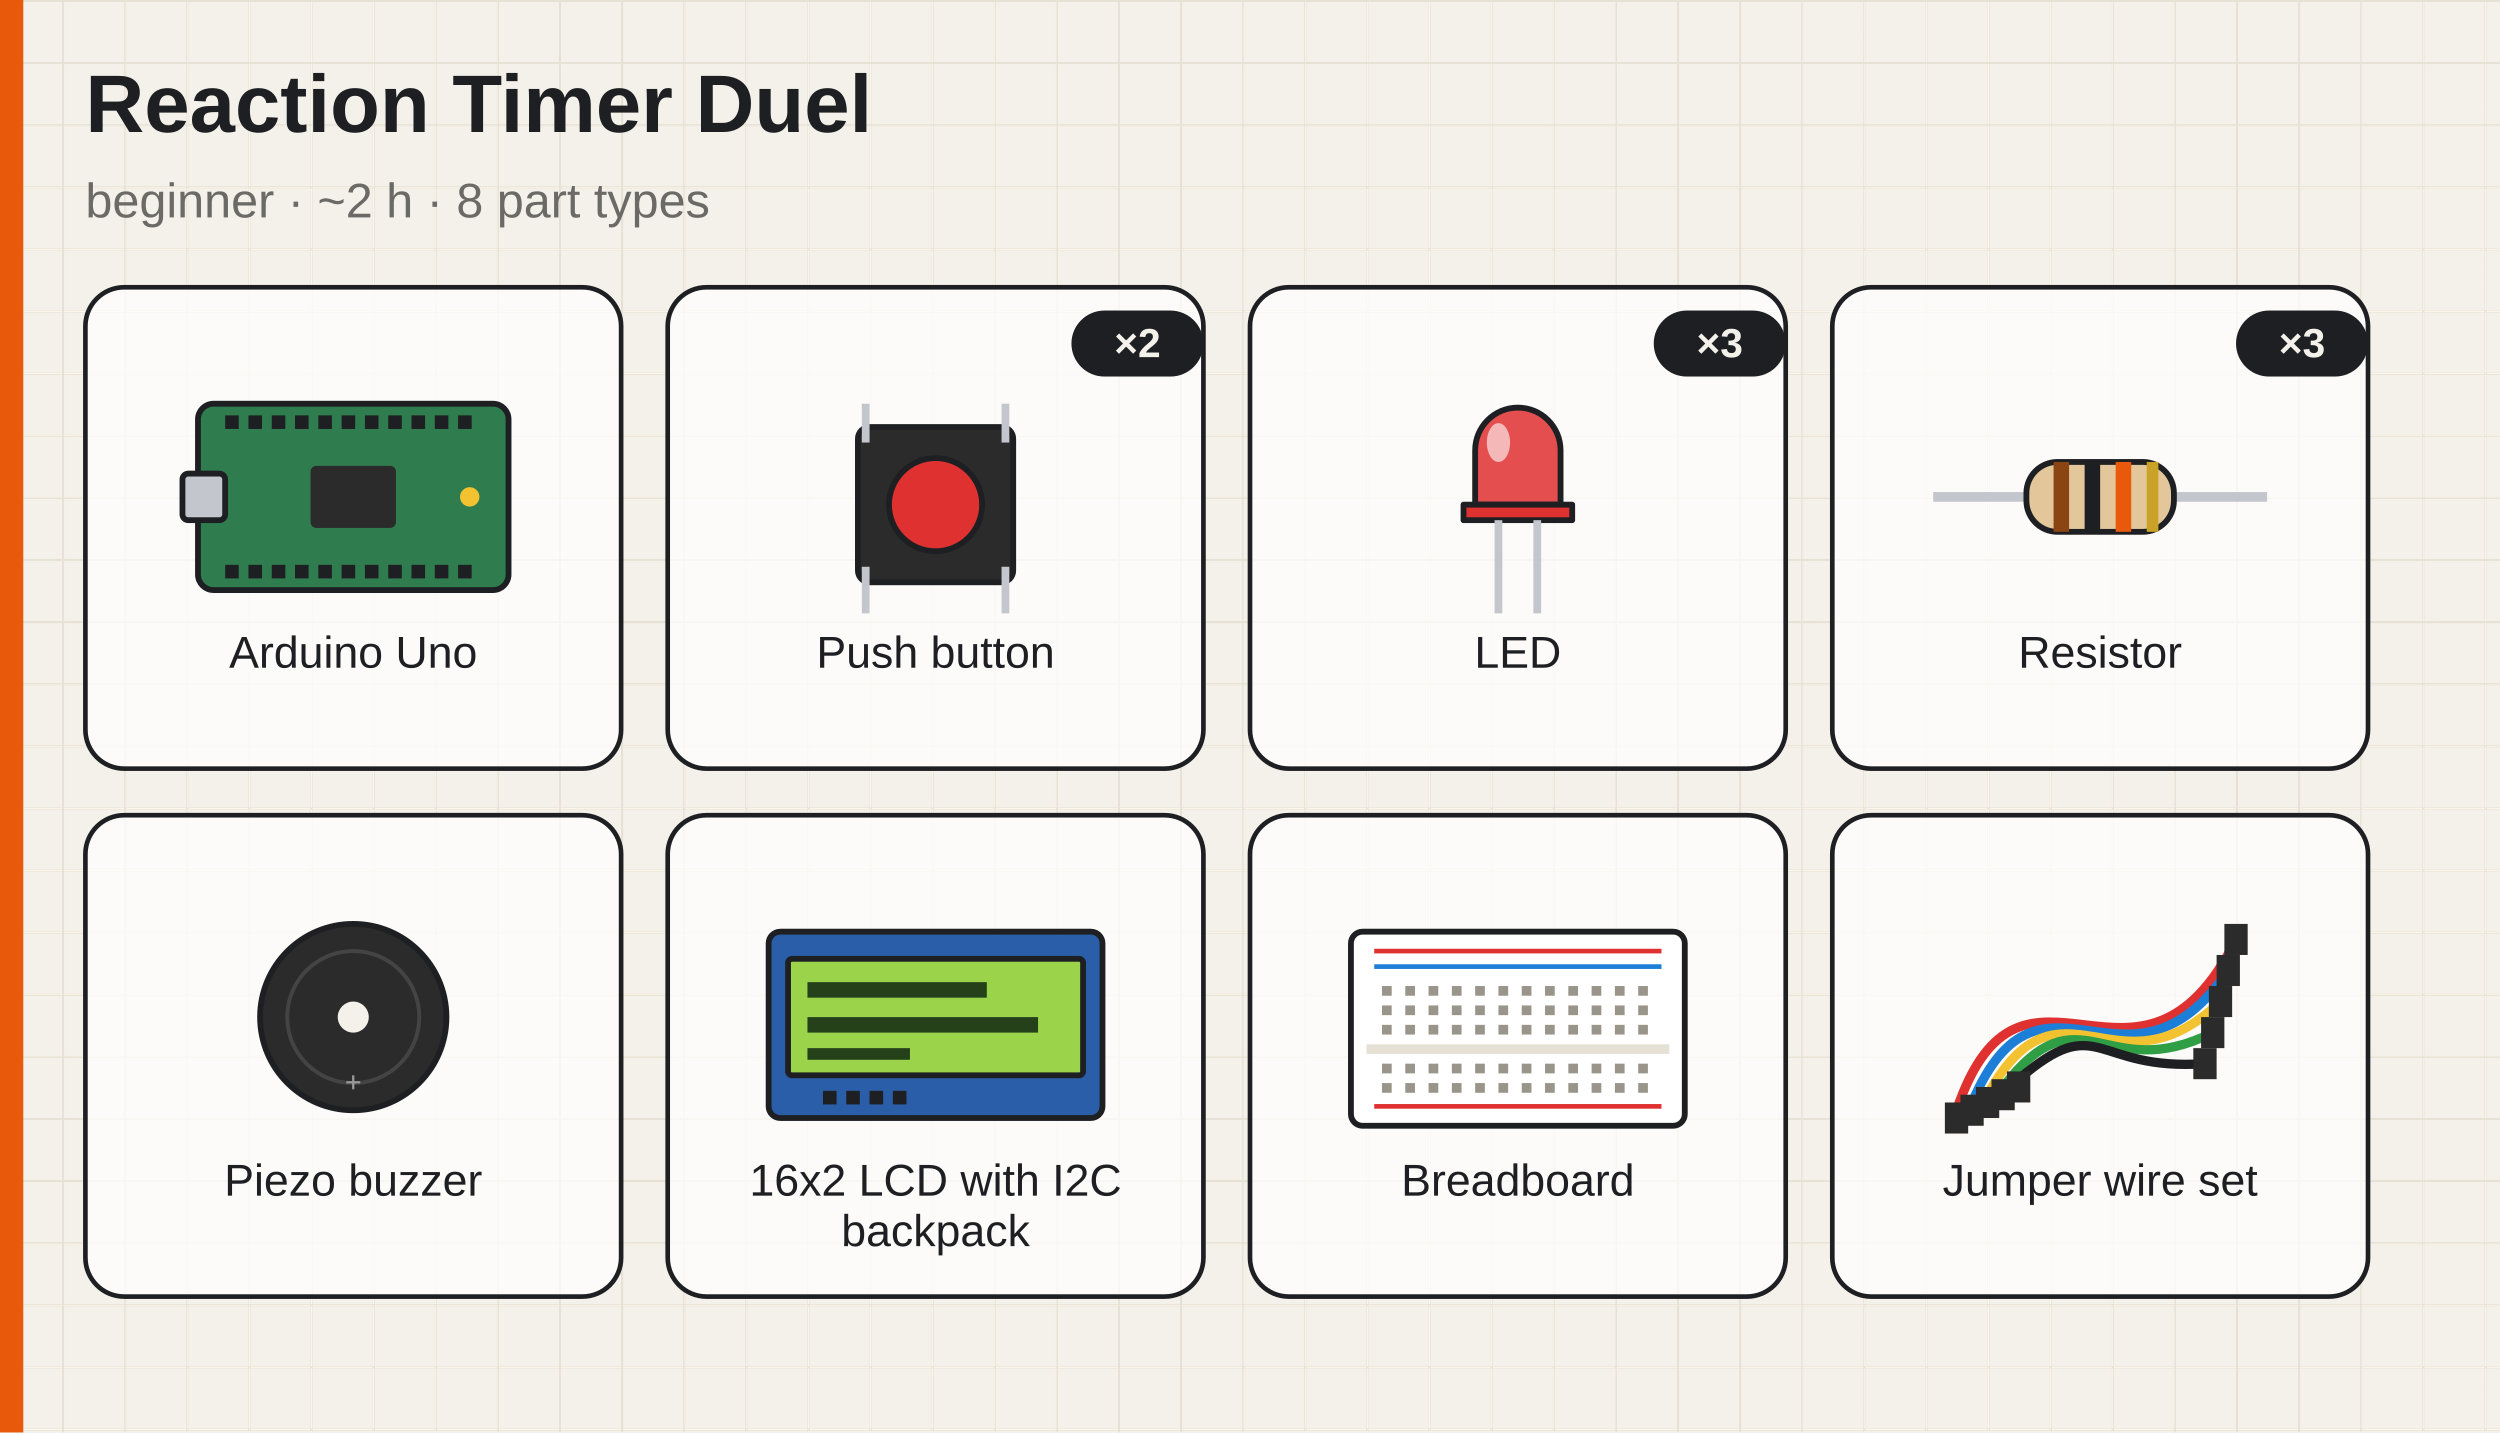
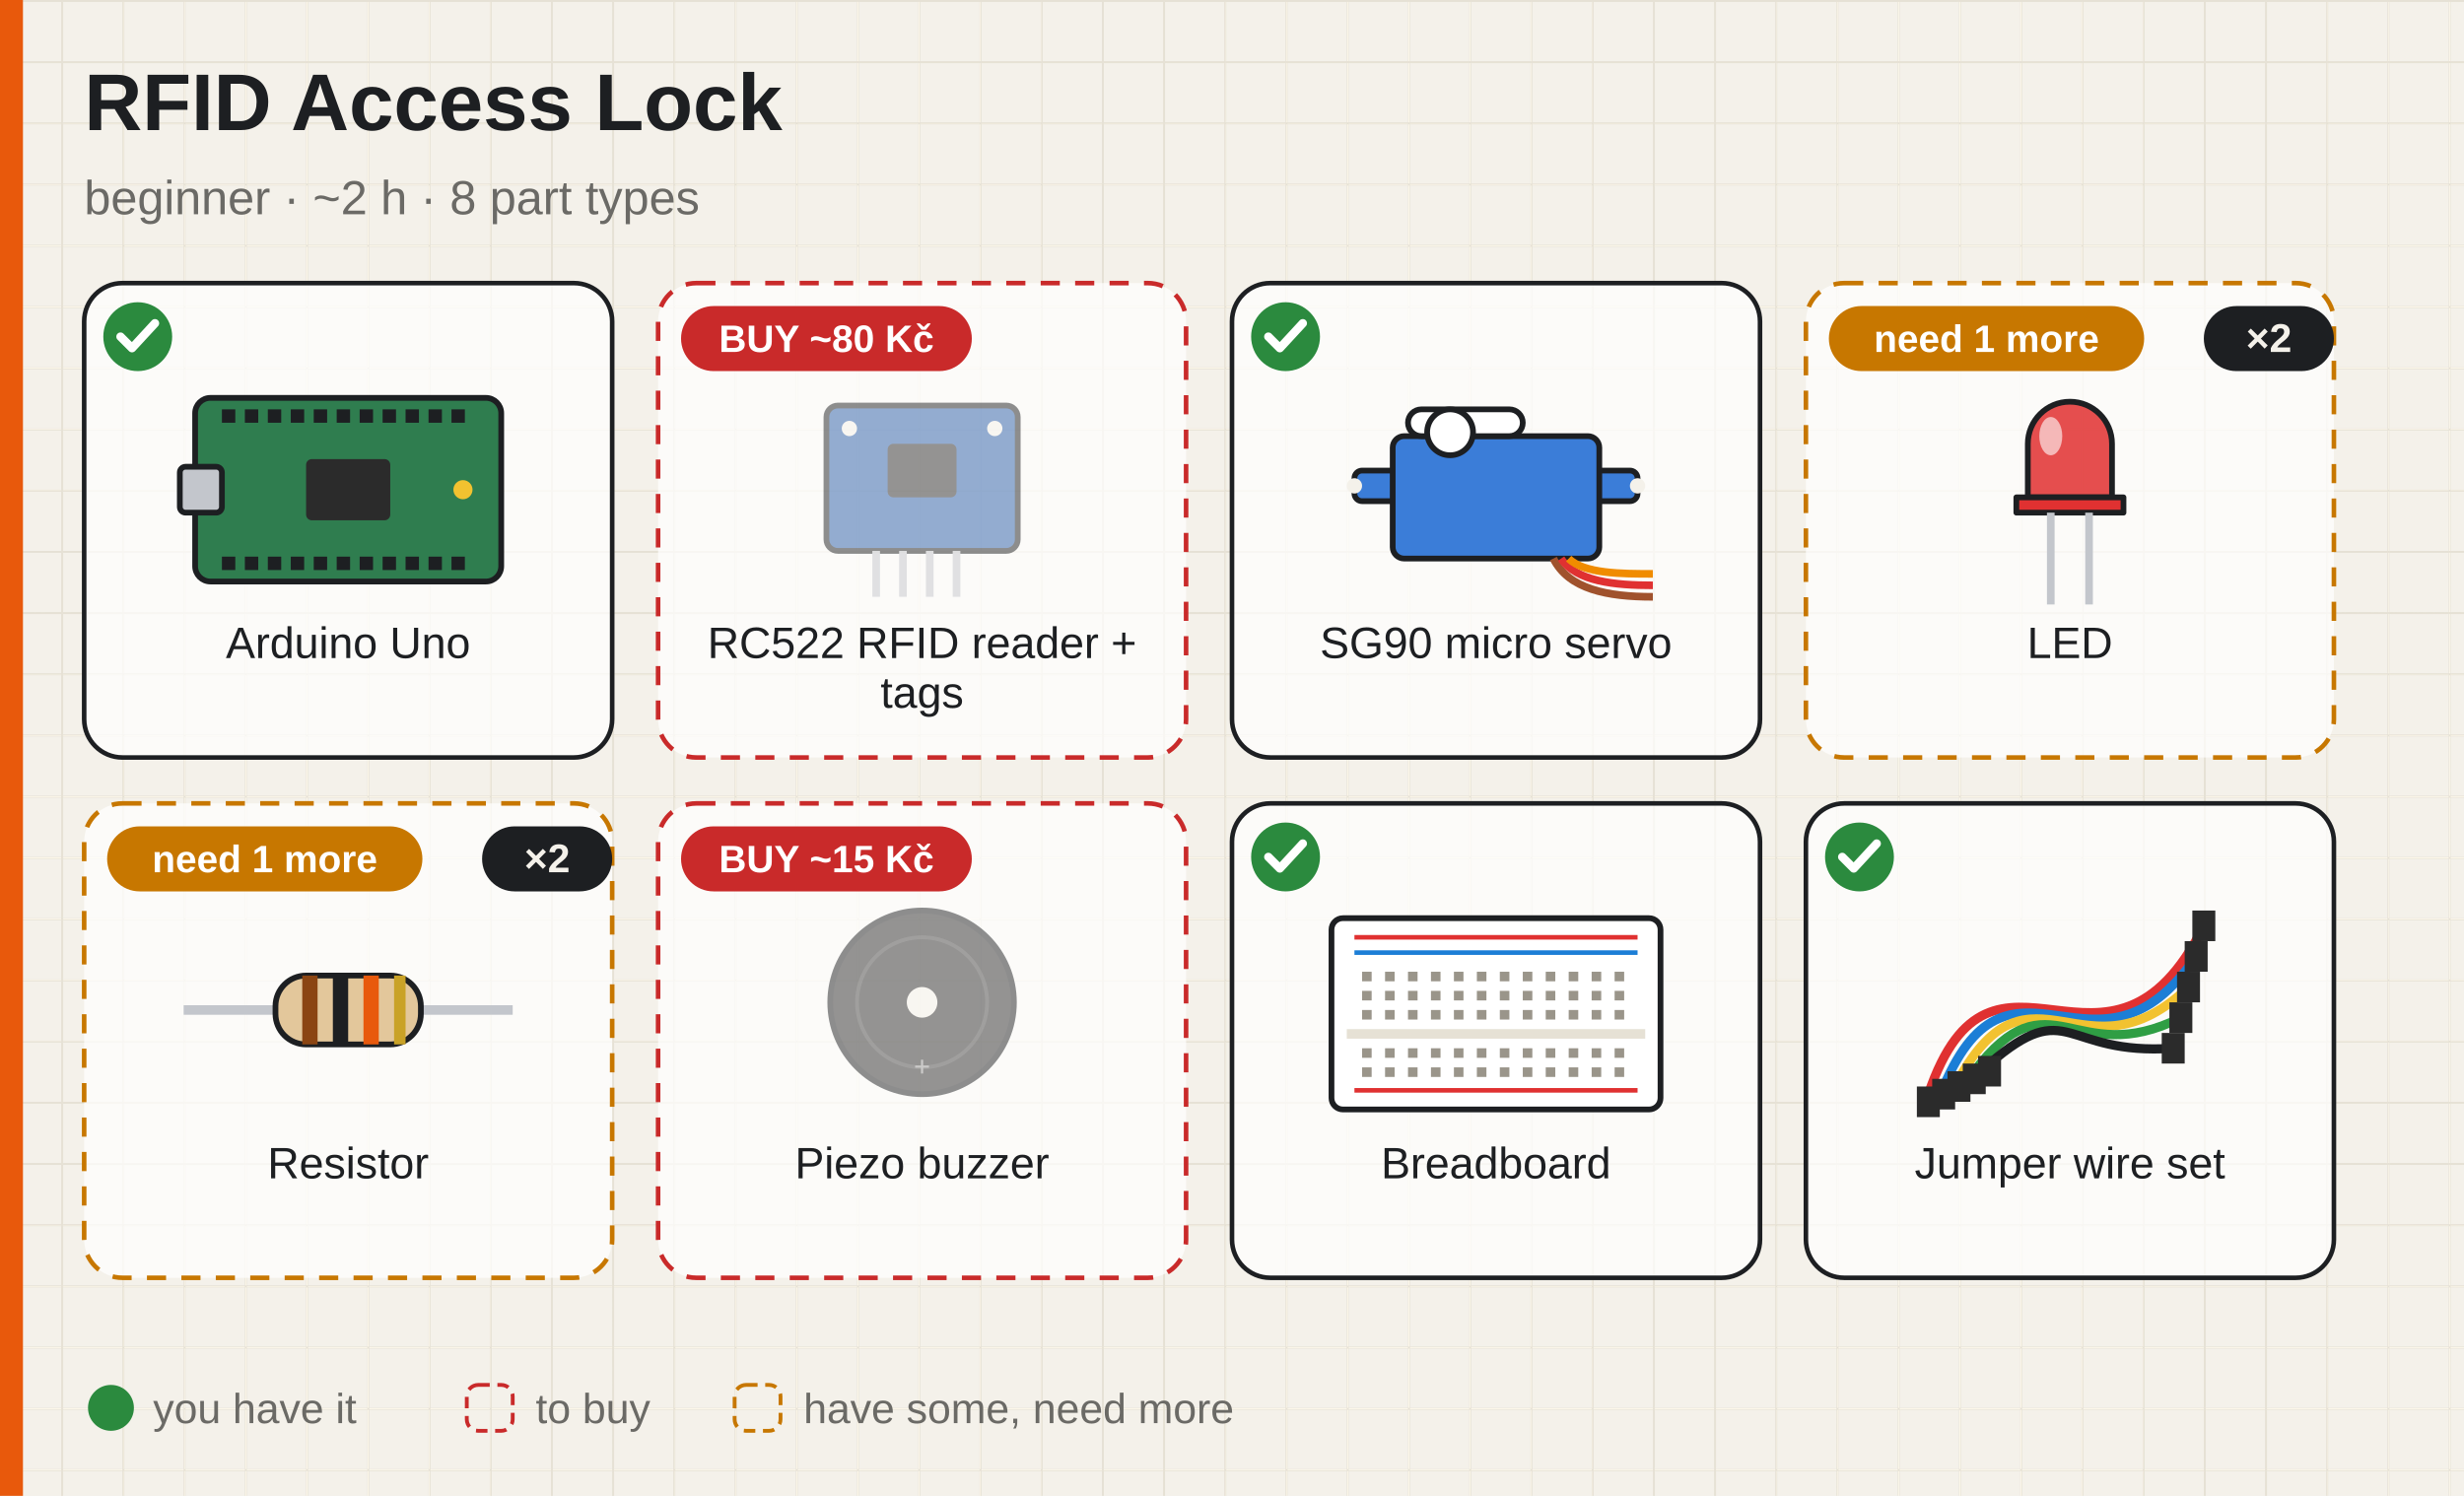
- <svg xmlns="http://www.w3.org/2000/svg" viewBox="0 0 644 369" width="644" height="369" role="img" aria-label="Reaction Timer Duel — parts">
+ <svg xmlns="http://www.w3.org/2000/svg" viewBox="0 0 644 391" width="644" height="391" role="img" aria-label="RFID Access Lock — parts">
  <defs>
-     <pattern id="grid-59x0bi" width="16" height="16" patternUnits="userSpaceOnUse">
+     <pattern id="grid-iicd4k" width="16" height="16" patternUnits="userSpaceOnUse">
      <path d="M16 0H0V16" fill="none" stroke="#e6e1d5" stroke-width="1" />
    </pattern>
  </defs>
-   <rect width="644" height="369" fill="#f4f1ea" />
-   <rect width="644" height="369" fill="url(#grid-59x0bi)" />
-   <rect x="0" y="0" width="6" height="369" fill="#e8590c" />
-   <text x="22" y="34" font-size="21" font-weight="700" fill="#1d1f22" font-family="'IBM Plex Sans', 'Helvetica Neue', Arial, sans-serif">Reaction Timer Duel</text>
+   <rect width="644" height="391" fill="#f4f1ea" />
+   <rect width="644" height="391" fill="url(#grid-iicd4k)" />
+   <rect x="0" y="0" width="6" height="391" fill="#e8590c" />
+   <text x="22" y="34" font-size="21" font-weight="700" fill="#1d1f22" font-family="'IBM Plex Sans', 'Helvetica Neue', Arial, sans-serif">RFID Access Lock</text>
  <text x="22" y="56" font-size="12.5" fill="#6b6a66" font-family="'IBM Plex Sans', 'Helvetica Neue', Arial, sans-serif">beginner · ~2 h · 8 part types</text>
  <g transform="translate(22 74)">
    <rect x="0" y="0" width="138" height="124" rx="10" fill="#ffffff" fill-opacity="0.7" stroke="#1d1f22" stroke-width="1.2" />
    <g transform="translate(24 22)">
      <rect x="5" y="8" width="80" height="48" rx="4" fill="#2f7d4f" stroke="#1d1f22" stroke-width="1.5" stroke-linejoin="round" />
      <rect x="12" y="11" width="3.5" height="3.5" fill="#1d1f22" />
      <rect x="18" y="11" width="3.5" height="3.5" fill="#1d1f22" />
      <rect x="24" y="11" width="3.5" height="3.5" fill="#1d1f22" />
      <rect x="30" y="11" width="3.5" height="3.5" fill="#1d1f22" />
      <rect x="36" y="11" width="3.5" height="3.5" fill="#1d1f22" />
      <rect x="42" y="11" width="3.5" height="3.5" fill="#1d1f22" />
      <rect x="48" y="11" width="3.5" height="3.5" fill="#1d1f22" />
      <rect x="54" y="11" width="3.5" height="3.5" fill="#1d1f22" />
      <rect x="60" y="11" width="3.5" height="3.5" fill="#1d1f22" />
      <rect x="66" y="11" width="3.5" height="3.5" fill="#1d1f22" />
      <rect x="72" y="11" width="3.5" height="3.5" fill="#1d1f22" />
      <rect x="12" y="49.5" width="3.5" height="3.5" fill="#1d1f22" />
      <rect x="18" y="49.5" width="3.5" height="3.5" fill="#1d1f22" />
      <rect x="24" y="49.5" width="3.5" height="3.5" fill="#1d1f22" />
      <rect x="30" y="49.5" width="3.5" height="3.5" fill="#1d1f22" />
      <rect x="36" y="49.5" width="3.5" height="3.5" fill="#1d1f22" />
      <rect x="42" y="49.5" width="3.5" height="3.5" fill="#1d1f22" />
      <rect x="48" y="49.5" width="3.5" height="3.5" fill="#1d1f22" />
      <rect x="54" y="49.5" width="3.5" height="3.5" fill="#1d1f22" />
      <rect x="60" y="49.5" width="3.5" height="3.5" fill="#1d1f22" />
      <rect x="66" y="49.5" width="3.5" height="3.5" fill="#1d1f22" />
      <rect x="72" y="49.5" width="3.5" height="3.5" fill="#1d1f22" />
      <rect x="34" y="24" width="22" height="16" rx="1.5" fill="#2b2b2b" />
      <rect x="1" y="26" width="11" height="12" rx="1.5" fill="#c3c6cc" stroke="#1d1f22" stroke-width="1.5" stroke-linejoin="round" />
      <circle cx="75" cy="32" r="2.5" fill="#f2c230" />
    </g>
    <text x="69" y="98" font-size="11.5" fill="#1d1f22" text-anchor="middle" font-family="'IBM Plex Sans', 'Helvetica Neue', Arial, sans-serif">Arduino Uno</text>
+     <circle cx="14" cy="14" r="9" fill="#2b8a3e" />
+     <path d="M9.5 14 l3 3 l6 -6.5" fill="none" stroke="#ffffff" stroke-width="2.2" stroke-linecap="round" stroke-linejoin="round" />
  </g>
  <g transform="translate(172 74)">
-     <rect x="0" y="0" width="138" height="124" rx="10" fill="#ffffff" fill-opacity="0.7" stroke="#1d1f22" stroke-width="1.2" />
-     <g transform="translate(24 22)">
-       <rect x="25" y="14" width="40" height="40" rx="3" fill="#2b2b2b" stroke="#1d1f22" stroke-width="1.5" stroke-linejoin="round" />
-       <circle cx="45" cy="34" r="12" fill="#e03131" stroke="#1d1f22" stroke-width="1.5" stroke-linejoin="round" />
-       <line x1="27" y1="18" x2="27" y2="8" stroke="#c3c6cc" stroke-width="2" />
-       <line x1="63" y1="18" x2="63" y2="8" stroke="#c3c6cc" stroke-width="2" />
-       <line x1="27" y1="50" x2="27" y2="62" stroke="#c3c6cc" stroke-width="2" />
-       <line x1="63" y1="50" x2="63" y2="62" stroke="#c3c6cc" stroke-width="2" />
-     </g>
-     <text x="69" y="98" font-size="11.5" fill="#1d1f22" text-anchor="middle" font-family="'IBM Plex Sans', 'Helvetica Neue', Arial, sans-serif">Push button</text>
-     <rect x="104" y="6" width="34" height="17" rx="8.5" fill="#1d1f22" />
-     <text x="121" y="18" font-size="10.5" font-weight="700" fill="#f4f1ea" text-anchor="middle" font-family="'IBM Plex Sans', 'Helvetica Neue', Arial, sans-serif">×2</text>
+     <rect x="0" y="0" width="138" height="124" rx="10" fill="#ffffff" fill-opacity="0.7" stroke="#c92a2a" stroke-width="1.2" stroke-dasharray="5 4" />
+     <g transform="translate(24 22)" opacity="0.5">
+       <rect x="20" y="10" width="50" height="38" rx="3" fill="#2a5ea8" stroke="#1d1f22" stroke-width="1.5" stroke-linejoin="round" />
+       <rect x="36" y="20" width="18" height="14" rx="1.5" fill="#2b2b2b" />
+       <circle cx="26" cy="16" r="2" fill="#f4f1ea" />
+       <circle cx="64" cy="16" r="2" fill="#f4f1ea" />
+       <line x1="33" y1="48" x2="33" y2="60" stroke="#c3c6cc" stroke-width="2" />
+       <line x1="40" y1="48" x2="40" y2="60" stroke="#c3c6cc" stroke-width="2" />
+       <line x1="47" y1="48" x2="47" y2="60" stroke="#c3c6cc" stroke-width="2" />
+       <line x1="54" y1="48" x2="54" y2="60" stroke="#c3c6cc" stroke-width="2" />
+     </g>
+     <text x="69" y="98" font-size="11.5" fill="#1d1f22" text-anchor="middle" font-family="'IBM Plex Sans', 'Helvetica Neue', Arial, sans-serif">RC522 RFID reader +</text>
+     <text x="69" y="111" font-size="11.5" fill="#1d1f22" text-anchor="middle" font-family="'IBM Plex Sans', 'Helvetica Neue', Arial, sans-serif">tags</text>
+     <rect x="6" y="6" width="76" height="17" rx="8.5" fill="#c92a2a" />
+     <text x="44" y="18" font-size="10" font-weight="700" fill="#ffffff" text-anchor="middle" font-family="'IBM Plex Sans', 'Helvetica Neue', Arial, sans-serif">BUY ~80 Kč</text>
  </g>
  <g transform="translate(322 74)">
    <rect x="0" y="0" width="138" height="124" rx="10" fill="#ffffff" fill-opacity="0.7" stroke="#1d1f22" stroke-width="1.2" />
+     <g transform="translate(24 22)">
+       <rect x="8" y="27" width="74" height="8" rx="2" fill="#3b7dd8" stroke="#1d1f22" stroke-width="1.5" stroke-linejoin="round" />
+       <rect x="18" y="18" width="54" height="32" rx="3" fill="#3b7dd8" stroke="#1d1f22" stroke-width="1.5" stroke-linejoin="round" />
+       <circle cx="8" cy="31" r="2" fill="#f4f1ea" />
+       <circle cx="82" cy="31" r="2" fill="#f4f1ea" />
+       <rect x="22" y="11" width="30" height="7" rx="3.5" fill="#ffffff" stroke="#1d1f22" stroke-width="1.5" stroke-linejoin="round" />
+       <circle cx="33" cy="17" r="6" fill="#ffffff" stroke="#1d1f22" stroke-width="1.5" stroke-linejoin="round" />
+       <path d="M60 50 C 64 58, 74 60, 86 60" fill="none" stroke="#a0522d" stroke-width="2" />
+       <path d="M62 50 C 66 56, 76 57, 86 57" fill="none" stroke="#e03131" stroke-width="2" />
+       <path d="M64 50 C 68 54, 78 54, 86 54" fill="none" stroke="#f08c00" stroke-width="2" />
+     </g>
+     <text x="69" y="98" font-size="11.5" fill="#1d1f22" text-anchor="middle" font-family="'IBM Plex Sans', 'Helvetica Neue', Arial, sans-serif">SG90 micro servo</text>
+     <circle cx="14" cy="14" r="9" fill="#2b8a3e" />
+     <path d="M9.5 14 l3 3 l6 -6.5" fill="none" stroke="#ffffff" stroke-width="2.2" stroke-linecap="round" stroke-linejoin="round" />
+   </g>
+   <g transform="translate(472 74)">
+     <rect x="0" y="0" width="138" height="124" rx="10" fill="#ffffff" fill-opacity="0.7" stroke="#c77700" stroke-width="1.2" stroke-dasharray="5 4" />
    <g transform="translate(24 22)">
      <path d="M34 34 V20 A11 11 0 0 1 56 20 V34 Z" fill="#e03131" fill-opacity="0.85" stroke="#1d1f22" stroke-width="1.5" stroke-linejoin="round" />
      <rect x="31" y="34" width="28" height="4" fill="#e03131" stroke="#1d1f22" stroke-width="1.5" stroke-linejoin="round" />
      <ellipse cx="40" cy="18" rx="3" ry="5" fill="#ffffff" fill-opacity="0.6" />
      <line x1="40" y1="38" x2="40" y2="62" stroke="#c3c6cc" stroke-width="2" />
      <line x1="50" y1="38" x2="50" y2="62" stroke="#c3c6cc" stroke-width="2" />
    </g>
    <text x="69" y="98" font-size="11.5" fill="#1d1f22" text-anchor="middle" font-family="'IBM Plex Sans', 'Helvetica Neue', Arial, sans-serif">LED</text>
+     <rect x="6" y="6" width="82.4" height="17" rx="8.5" fill="#c77700" />
+     <text x="47.2" y="18" font-size="10" font-weight="700" fill="#ffffff" text-anchor="middle" font-family="'IBM Plex Sans', 'Helvetica Neue', Arial, sans-serif">need 1 more</text>
    <rect x="104" y="6" width="34" height="17" rx="8.5" fill="#1d1f22" />
-     <text x="121" y="18" font-size="10.5" font-weight="700" fill="#f4f1ea" text-anchor="middle" font-family="'IBM Plex Sans', 'Helvetica Neue', Arial, sans-serif">×3</text>
-   </g>
-   <g transform="translate(472 74)">
-     <rect x="0" y="0" width="138" height="124" rx="10" fill="#ffffff" fill-opacity="0.7" stroke="#1d1f22" stroke-width="1.2" />
+     <text x="121" y="18" font-size="10.5" font-weight="700" fill="#f4f1ea" text-anchor="middle" font-family="'IBM Plex Sans', 'Helvetica Neue', Arial, sans-serif">×2</text>
+   </g>
+   <g transform="translate(22 210)">
+     <rect x="0" y="0" width="138" height="124" rx="10" fill="#ffffff" fill-opacity="0.7" stroke="#c77700" stroke-width="1.2" stroke-dasharray="5 4" />
    <g transform="translate(24 22)">
      <line x1="2" y1="32" x2="88" y2="32" stroke="#c3c6cc" stroke-width="2.5" />
      <rect x="26" y="23" width="38" height="18" rx="8" fill="#e3c79b" stroke="#1d1f22" stroke-width="1.5" stroke-linejoin="round" />
      <rect x="33" y="23" width="4" height="18" fill="#8b4513" />
      <rect x="41" y="23" width="4" height="18" fill="#1d1f22" />
      <rect x="49" y="23" width="4" height="18" fill="#e8590c" />
      <rect x="57" y="23" width="3" height="18" fill="#c9a227" />
    </g>
    <text x="69" y="98" font-size="11.5" fill="#1d1f22" text-anchor="middle" font-family="'IBM Plex Sans', 'Helvetica Neue', Arial, sans-serif">Resistor</text>
+     <rect x="6" y="6" width="82.4" height="17" rx="8.5" fill="#c77700" />
+     <text x="47.2" y="18" font-size="10" font-weight="700" fill="#ffffff" text-anchor="middle" font-family="'IBM Plex Sans', 'Helvetica Neue', Arial, sans-serif">need 1 more</text>
    <rect x="104" y="6" width="34" height="17" rx="8.5" fill="#1d1f22" />
-     <text x="121" y="18" font-size="10.5" font-weight="700" fill="#f4f1ea" text-anchor="middle" font-family="'IBM Plex Sans', 'Helvetica Neue', Arial, sans-serif">×3</text>
-   </g>
-   <g transform="translate(22 210)">
-     <rect x="0" y="0" width="138" height="124" rx="10" fill="#ffffff" fill-opacity="0.7" stroke="#1d1f22" stroke-width="1.2" />
-     <g transform="translate(24 22)">
+     <text x="121" y="18" font-size="10.5" font-weight="700" fill="#f4f1ea" text-anchor="middle" font-family="'IBM Plex Sans', 'Helvetica Neue', Arial, sans-serif">×2</text>
+   </g>
+   <g transform="translate(172 210)">
+     <rect x="0" y="0" width="138" height="124" rx="10" fill="#ffffff" fill-opacity="0.7" stroke="#c92a2a" stroke-width="1.2" stroke-dasharray="5 4" />
+     <g transform="translate(24 22)" opacity="0.5">
      <circle cx="45" cy="30" r="24" fill="#2b2b2b" stroke="#1d1f22" stroke-width="1.5" stroke-linejoin="round" />
      <circle cx="45" cy="30" r="17" fill="none" stroke="#444" stroke-width="1" />
      <circle cx="45" cy="30" r="4" fill="#f4f1ea" />
      <text x="45" y="49" font-size="7" fill="#999" text-anchor="middle" font-family="monospace">+</text>
    </g>
    <text x="69" y="98" font-size="11.5" fill="#1d1f22" text-anchor="middle" font-family="'IBM Plex Sans', 'Helvetica Neue', Arial, sans-serif">Piezo buzzer</text>
-   </g>
-   <g transform="translate(172 210)">
-     <rect x="0" y="0" width="138" height="124" rx="10" fill="#ffffff" fill-opacity="0.7" stroke="#1d1f22" stroke-width="1.2" />
-     <g transform="translate(24 22)">
-       <rect x="2" y="8" width="86" height="48" rx="3" fill="#2a5ea8" stroke="#1d1f22" stroke-width="1.5" stroke-linejoin="round" />
-       <rect x="7" y="15" width="76" height="30" rx="1" fill="#9bd34a" stroke="#1d1f22" stroke-width="1.5" stroke-linejoin="round" />
-       <rect x="12" y="21" width="46.2" height="4" fill="#24411a" />
-       <rect x="12" y="30" width="59.4" height="4" fill="#24411a" />
-       <rect x="12" y="38" width="26.4" height="3" fill="#24411a" />
-       <rect x="16" y="49" width="3.5" height="3.5" fill="#1d1f22" />
-       <rect x="22" y="49" width="3.5" height="3.5" fill="#1d1f22" />
-       <rect x="28" y="49" width="3.5" height="3.5" fill="#1d1f22" />
-       <rect x="34" y="49" width="3.5" height="3.5" fill="#1d1f22" />
-     </g>
-     <text x="69" y="98" font-size="11.5" fill="#1d1f22" text-anchor="middle" font-family="'IBM Plex Sans', 'Helvetica Neue', Arial, sans-serif">16x2 LCD with I2C</text>
-     <text x="69" y="111" font-size="11.5" fill="#1d1f22" text-anchor="middle" font-family="'IBM Plex Sans', 'Helvetica Neue', Arial, sans-serif">backpack</text>
+     <rect x="6" y="6" width="76" height="17" rx="8.5" fill="#c92a2a" />
+     <text x="44" y="18" font-size="10" font-weight="700" fill="#ffffff" text-anchor="middle" font-family="'IBM Plex Sans', 'Helvetica Neue', Arial, sans-serif">BUY ~15 Kč</text>
  </g>
  <g transform="translate(322 210)">
    <rect x="0" y="0" width="138" height="124" rx="10" fill="#ffffff" fill-opacity="0.7" stroke="#1d1f22" stroke-width="1.2" />
    <g transform="translate(24 22)">
      <rect x="2" y="8" width="86" height="50" rx="3" fill="#ffffff" stroke="#1d1f22" stroke-width="1.5" stroke-linejoin="round" />
      <line x1="8" y1="13" x2="82" y2="13" stroke="#e03131" stroke-width="1.2" />
      <line x1="8" y1="17" x2="82" y2="17" stroke="#1c7ed6" stroke-width="1.2" />
      <line x1="8" y1="53" x2="82" y2="53" stroke="#e03131" stroke-width="1.2" />
      <rect x="6" y="37" width="78" height="2.5" fill="#e6e1d5" />
      <rect x="10" y="22" width="2.5" height="2.5" fill="#9a958a" />
      <rect x="10" y="27" width="2.5" height="2.5" fill="#9a958a" />
      <rect x="10" y="32" width="2.5" height="2.5" fill="#9a958a" />
      <rect x="10" y="42" width="2.5" height="2.5" fill="#9a958a" />
      <rect x="10" y="47" width="2.5" height="2.5" fill="#9a958a" />
      <rect x="16" y="22" width="2.5" height="2.5" fill="#9a958a" />
      <rect x="16" y="27" width="2.5" height="2.5" fill="#9a958a" />
      <rect x="16" y="32" width="2.5" height="2.5" fill="#9a958a" />
      <rect x="16" y="42" width="2.5" height="2.5" fill="#9a958a" />
      <rect x="16" y="47" width="2.5" height="2.5" fill="#9a958a" />
      <rect x="22" y="22" width="2.5" height="2.5" fill="#9a958a" />
      <rect x="22" y="27" width="2.5" height="2.5" fill="#9a958a" />
      <rect x="22" y="32" width="2.5" height="2.5" fill="#9a958a" />
      <rect x="22" y="42" width="2.5" height="2.5" fill="#9a958a" />
      <rect x="22" y="47" width="2.5" height="2.5" fill="#9a958a" />
      <rect x="28" y="22" width="2.5" height="2.5" fill="#9a958a" />
      <rect x="28" y="27" width="2.5" height="2.5" fill="#9a958a" />
      <rect x="28" y="32" width="2.5" height="2.5" fill="#9a958a" />
      <rect x="28" y="42" width="2.5" height="2.5" fill="#9a958a" />
      <rect x="28" y="47" width="2.5" height="2.5" fill="#9a958a" />
      <rect x="34" y="22" width="2.5" height="2.5" fill="#9a958a" />
      <rect x="34" y="27" width="2.5" height="2.5" fill="#9a958a" />
      <rect x="34" y="32" width="2.5" height="2.5" fill="#9a958a" />
      <rect x="34" y="42" width="2.5" height="2.5" fill="#9a958a" />
      <rect x="34" y="47" width="2.5" height="2.5" fill="#9a958a" />
      <rect x="40" y="22" width="2.5" height="2.5" fill="#9a958a" />
      <rect x="40" y="27" width="2.5" height="2.5" fill="#9a958a" />
      <rect x="40" y="32" width="2.5" height="2.5" fill="#9a958a" />
      <rect x="40" y="42" width="2.5" height="2.5" fill="#9a958a" />
      <rect x="40" y="47" width="2.5" height="2.5" fill="#9a958a" />
      <rect x="46" y="22" width="2.5" height="2.5" fill="#9a958a" />
      <rect x="46" y="27" width="2.5" height="2.5" fill="#9a958a" />
      <rect x="46" y="32" width="2.5" height="2.5" fill="#9a958a" />
      <rect x="46" y="42" width="2.5" height="2.5" fill="#9a958a" />
      <rect x="46" y="47" width="2.5" height="2.5" fill="#9a958a" />
      <rect x="52" y="22" width="2.5" height="2.5" fill="#9a958a" />
      <rect x="52" y="27" width="2.5" height="2.5" fill="#9a958a" />
      <rect x="52" y="32" width="2.5" height="2.5" fill="#9a958a" />
      <rect x="52" y="42" width="2.5" height="2.5" fill="#9a958a" />
      <rect x="52" y="47" width="2.5" height="2.5" fill="#9a958a" />
      <rect x="58" y="22" width="2.5" height="2.5" fill="#9a958a" />
      <rect x="58" y="27" width="2.5" height="2.5" fill="#9a958a" />
      <rect x="58" y="32" width="2.5" height="2.5" fill="#9a958a" />
      <rect x="58" y="42" width="2.5" height="2.5" fill="#9a958a" />
      <rect x="58" y="47" width="2.5" height="2.5" fill="#9a958a" />
      <rect x="64" y="22" width="2.5" height="2.5" fill="#9a958a" />
      <rect x="64" y="27" width="2.5" height="2.5" fill="#9a958a" />
      <rect x="64" y="32" width="2.5" height="2.5" fill="#9a958a" />
      <rect x="64" y="42" width="2.5" height="2.5" fill="#9a958a" />
      <rect x="64" y="47" width="2.5" height="2.5" fill="#9a958a" />
      <rect x="70" y="22" width="2.5" height="2.5" fill="#9a958a" />
      <rect x="70" y="27" width="2.5" height="2.5" fill="#9a958a" />
      <rect x="70" y="32" width="2.5" height="2.5" fill="#9a958a" />
      <rect x="70" y="42" width="2.5" height="2.5" fill="#9a958a" />
      <rect x="70" y="47" width="2.5" height="2.5" fill="#9a958a" />
      <rect x="76" y="22" width="2.5" height="2.5" fill="#9a958a" />
      <rect x="76" y="27" width="2.5" height="2.5" fill="#9a958a" />
      <rect x="76" y="32" width="2.5" height="2.5" fill="#9a958a" />
      <rect x="76" y="42" width="2.5" height="2.5" fill="#9a958a" />
      <rect x="76" y="47" width="2.5" height="2.5" fill="#9a958a" />
    </g>
    <text x="69" y="98" font-size="11.5" fill="#1d1f22" text-anchor="middle" font-family="'IBM Plex Sans', 'Helvetica Neue', Arial, sans-serif">Breadboard</text>
+     <circle cx="14" cy="14" r="9" fill="#2b8a3e" />
+     <path d="M9.5 14 l3 3 l6 -6.5" fill="none" stroke="#ffffff" stroke-width="2.2" stroke-linecap="round" stroke-linejoin="round" />
  </g>
  <g transform="translate(472 210)">
    <rect x="0" y="0" width="138" height="124" rx="10" fill="#ffffff" fill-opacity="0.7" stroke="#1d1f22" stroke-width="1.2" />
    <g transform="translate(24 22)">
      <path d="M8 54 C 25 4, 55 60, 80 10" fill="none" stroke="#e03131" stroke-width="2.4" />
      <rect x="5" y="52" width="6" height="8" fill="#2b2b2b" />
      <rect x="77" y="6" width="6" height="8" fill="#2b2b2b" />
      <path d="M12 52 C 30 10, 52 56, 78 18" fill="none" stroke="#1c7ed6" stroke-width="2.4" />
      <rect x="9" y="50" width="6" height="8" fill="#2b2b2b" />
      <rect x="75" y="14" width="6" height="8" fill="#2b2b2b" />
      <path d="M16 50 C 35 16, 49 52, 76 26" fill="none" stroke="#f2c230" stroke-width="2.4" />
      <rect x="13" y="48" width="6" height="8" fill="#2b2b2b" />
      <rect x="73" y="22" width="6" height="8" fill="#2b2b2b" />
      <path d="M20 48 C 40 22, 46 48, 74 34" fill="none" stroke="#2f9e44" stroke-width="2.4" />
      <rect x="17" y="46" width="6" height="8" fill="#2b2b2b" />
      <rect x="71" y="30" width="6" height="8" fill="#2b2b2b" />
      <path d="M24 46 C 45 28, 43 44, 72 42" fill="none" stroke="#1d1f22" stroke-width="2.4" />
      <rect x="21" y="44" width="6" height="8" fill="#2b2b2b" />
      <rect x="69" y="38" width="6" height="8" fill="#2b2b2b" />
    </g>
    <text x="69" y="98" font-size="11.5" fill="#1d1f22" text-anchor="middle" font-family="'IBM Plex Sans', 'Helvetica Neue', Arial, sans-serif">Jumper wire set</text>
+     <circle cx="14" cy="14" r="9" fill="#2b8a3e" />
+     <path d="M9.5 14 l3 3 l6 -6.5" fill="none" stroke="#ffffff" stroke-width="2.2" stroke-linecap="round" stroke-linejoin="round" />
+   </g>
+   <g transform="translate(22 361)" font-family="'IBM Plex Sans', 'Helvetica Neue', Arial, sans-serif" font-size="11" fill="#6b6a66">
+     <circle cx="7" cy="7" r="6" fill="#2b8a3e" />
+     <text x="18" y="11">you have it</text>
+     <rect x="100" y="1" width="12" height="12" rx="3" fill="none" stroke="#c92a2a" stroke-dasharray="3 2" />
+     <text x="118" y="11">to buy</text>
+     <rect x="170" y="1" width="12" height="12" rx="3" fill="none" stroke="#c77700" stroke-dasharray="3 2" />
+     <text x="188" y="11">have some, need more</text>
  </g>
</svg>
